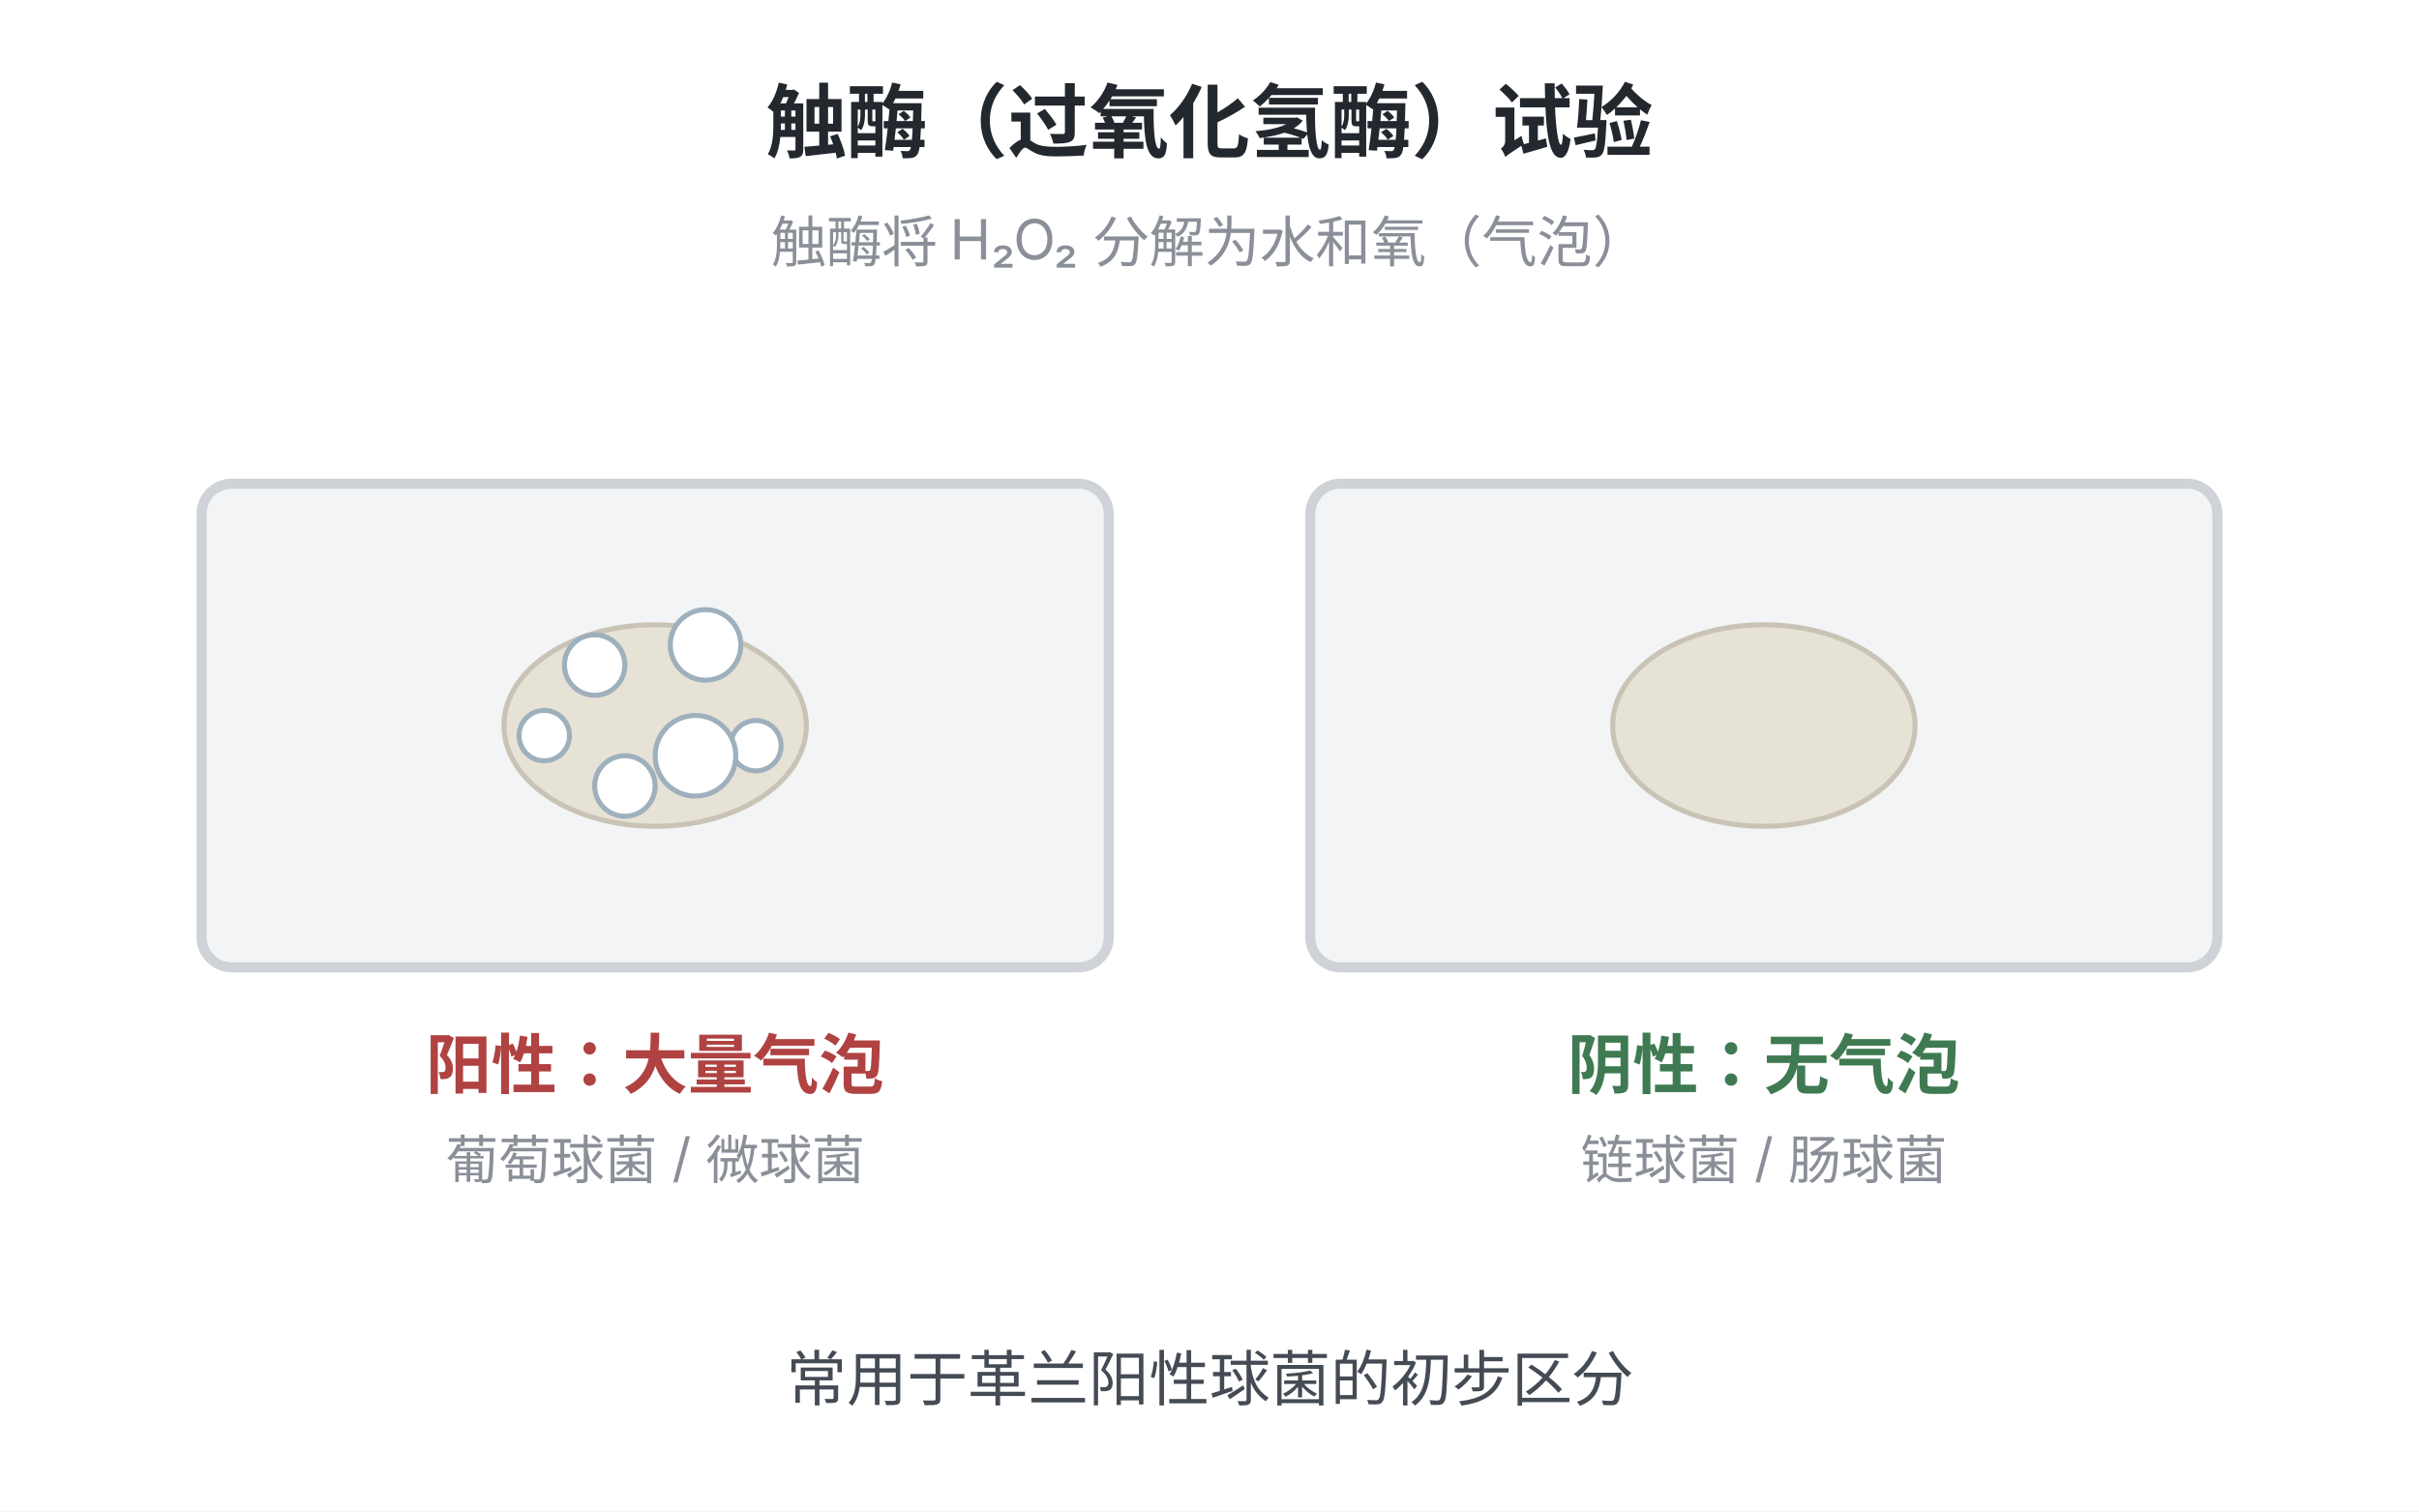
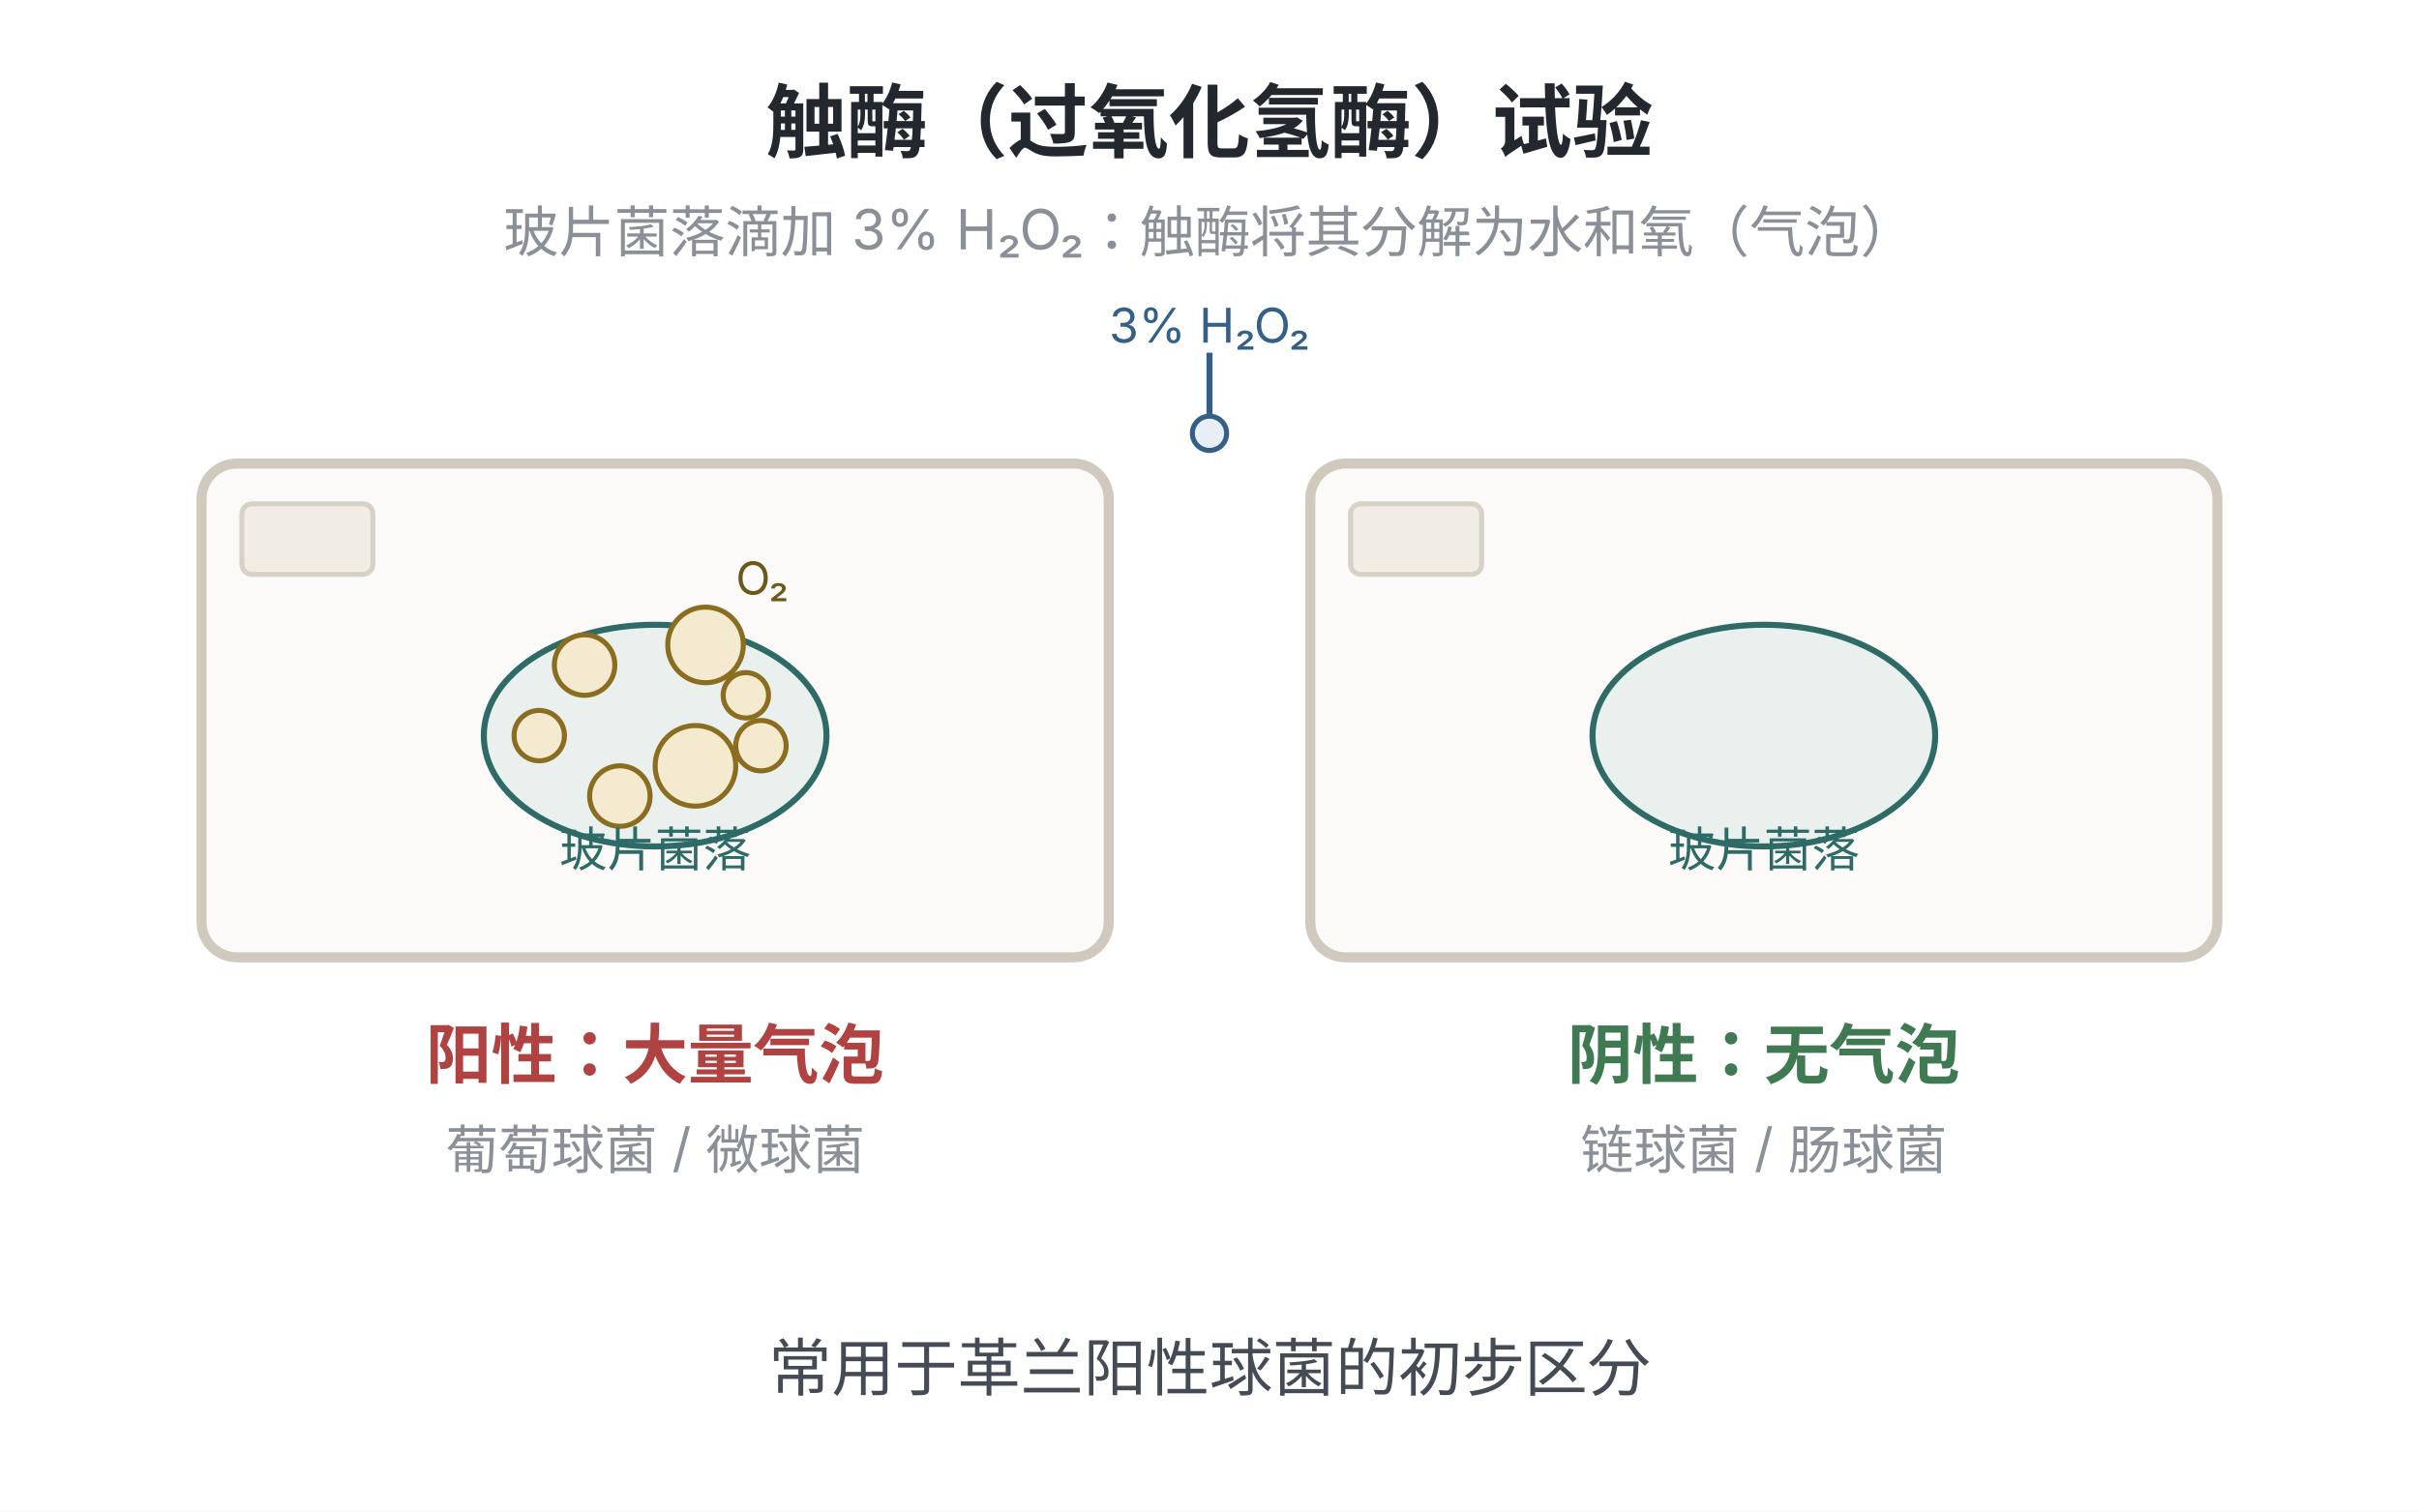
<svg xmlns="http://www.w3.org/2000/svg" viewBox="0 0 480 300" font-family="-apple-system,'PingFang SC','Microsoft YaHei',sans-serif">
  <rect width="480" height="300" fill="#ffffff" />
  <text x="240" y="30" text-anchor="middle" font-size="16" font-weight="700" fill="#23272e">触酶（过氧化氢酶）试验</text>
-   <text x="240" y="52" text-anchor="middle" font-size="11" fill="#8a8f98">触酶将 H₂O₂ 分解为水和氧（气泡）</text>
-   <rect x="40" y="96" width="180" height="96" rx="6" fill="#f2f4f5" stroke="#cfd3d8" stroke-width="2" />
-   <ellipse cx="130" cy="144" rx="30" ry="20" fill="#e7e2d6" stroke="#c9c3b6" />
-   <g fill="#ffffff" stroke="#9fb0bd">
-     <circle cx="118" cy="132" r="6" />
-     <circle cx="140" cy="128" r="7" />
-     <circle cx="150" cy="148" r="5" />
-     <circle cx="124" cy="156" r="6" />
-     <circle cx="138" cy="150" r="8" />
-     <circle cx="108" cy="146" r="5" />
+   <text x="240" y="50" text-anchor="middle" font-size="11" fill="#8a8f98">玻片菌落滴加 3% H₂O₂：触酶将其分解为水和氧（气泡）</text>
+   <g>
+     <rect x="40" y="92" width="180" height="98" rx="7" fill="#fbfaf8" stroke="#cfcabd" stroke-width="2" />
+     <rect x="48" y="100" width="26" height="14" rx="2" fill="#f1ede4" stroke="#d6d2c8" stroke-width="1" />
+     <ellipse cx="130" cy="146" rx="34" ry="22" fill="#e9f0ee" stroke="#2e6b66" stroke-width="1.2" />
+     <g fill="#f3ead0" stroke="#8a6d1f" stroke-width="1">
+       <circle cx="116" cy="132" r="6" />
+       <circle cx="140" cy="128" r="7.5" />
+       <circle cx="151" cy="148" r="5" />
+       <circle cx="123" cy="158" r="6" />
+       <circle cx="138" cy="152" r="8" />
+       <circle cx="107" cy="146" r="5" />
+       <circle cx="148" cy="138" r="4.5" />
+     </g>
+     <text x="146" y="118" font-size="9" fill="#6e571a">O₂</text>
  </g>
-   <text x="130" y="216" text-anchor="middle" font-size="13" font-weight="700" fill="#b04242">阳性：大量气泡</text>
-   <text x="130" y="234" text-anchor="middle" font-size="10.5" fill="#8a8f98">葡萄球菌 / 微球菌</text>
-   <rect x="260" y="96" width="180" height="96" rx="6" fill="#f2f4f5" stroke="#cfd3d8" stroke-width="2" />
-   <ellipse cx="350" cy="144" rx="30" ry="20" fill="#e7e2d6" stroke="#c9c3b6" />
-   <text x="350" y="216" text-anchor="middle" font-size="13" font-weight="700" fill="#3f7a52">阴性：无气泡</text>
-   <text x="350" y="234" text-anchor="middle" font-size="10.5" fill="#8a8f98">链球菌 / 肠球菌</text>
-   <text x="240" y="278" text-anchor="middle" font-size="12" fill="#454b54">常用于革兰阳性球菌的初步区分</text>
+   <text x="130" y="172" text-anchor="middle" font-size="9.5" fill="#2e6b66">玻片菌落</text>
+   <text x="130" y="214" text-anchor="middle" font-size="13" font-weight="700" fill="#b04242">阳性：大量气泡</text>
+   <text x="130" y="232" text-anchor="middle" font-size="10.5" fill="#8a8f98">葡萄球菌 / 微球菌</text>
+   <g>
+     <rect x="260" y="92" width="180" height="98" rx="7" fill="#fbfaf8" stroke="#cfcabd" stroke-width="2" />
+     <rect x="268" y="100" width="26" height="14" rx="2" fill="#f1ede4" stroke="#d6d2c8" stroke-width="1" />
+     <ellipse cx="350" cy="146" rx="34" ry="22" fill="#e9f0ee" stroke="#2e6b66" stroke-width="1.2" />
+   </g>
+   <text x="350" y="172" text-anchor="middle" font-size="9.5" fill="#2e6b66">玻片菌落</text>
+   <text x="350" y="214" text-anchor="middle" font-size="13" font-weight="700" fill="#3f7a52">阴性：无气泡</text>
+   <text x="350" y="232" text-anchor="middle" font-size="10.5" fill="#8a8f98">链球菌 / 肠球菌</text>
+   <g>
+     <line x1="240" y1="70" x2="240" y2="84" stroke="#345f86" stroke-width="1.2" />
+     <path d="M240 89 C236 83 244 83 240 89 Z" fill="#e7eef6" stroke="#345f86" stroke-width="1" />
+     <circle cx="240" cy="86" r="3.4" fill="#e7eef6" stroke="#345f86" stroke-width="1" />
+     <text x="240" y="68" text-anchor="middle" font-size="9.5" fill="#345f86">3% H₂O₂</text>
+   </g>
+   <text x="240" y="276" text-anchor="middle" font-size="12.5" fill="#454b54">常用于革兰阳性球菌的初步区分</text>
</svg>
